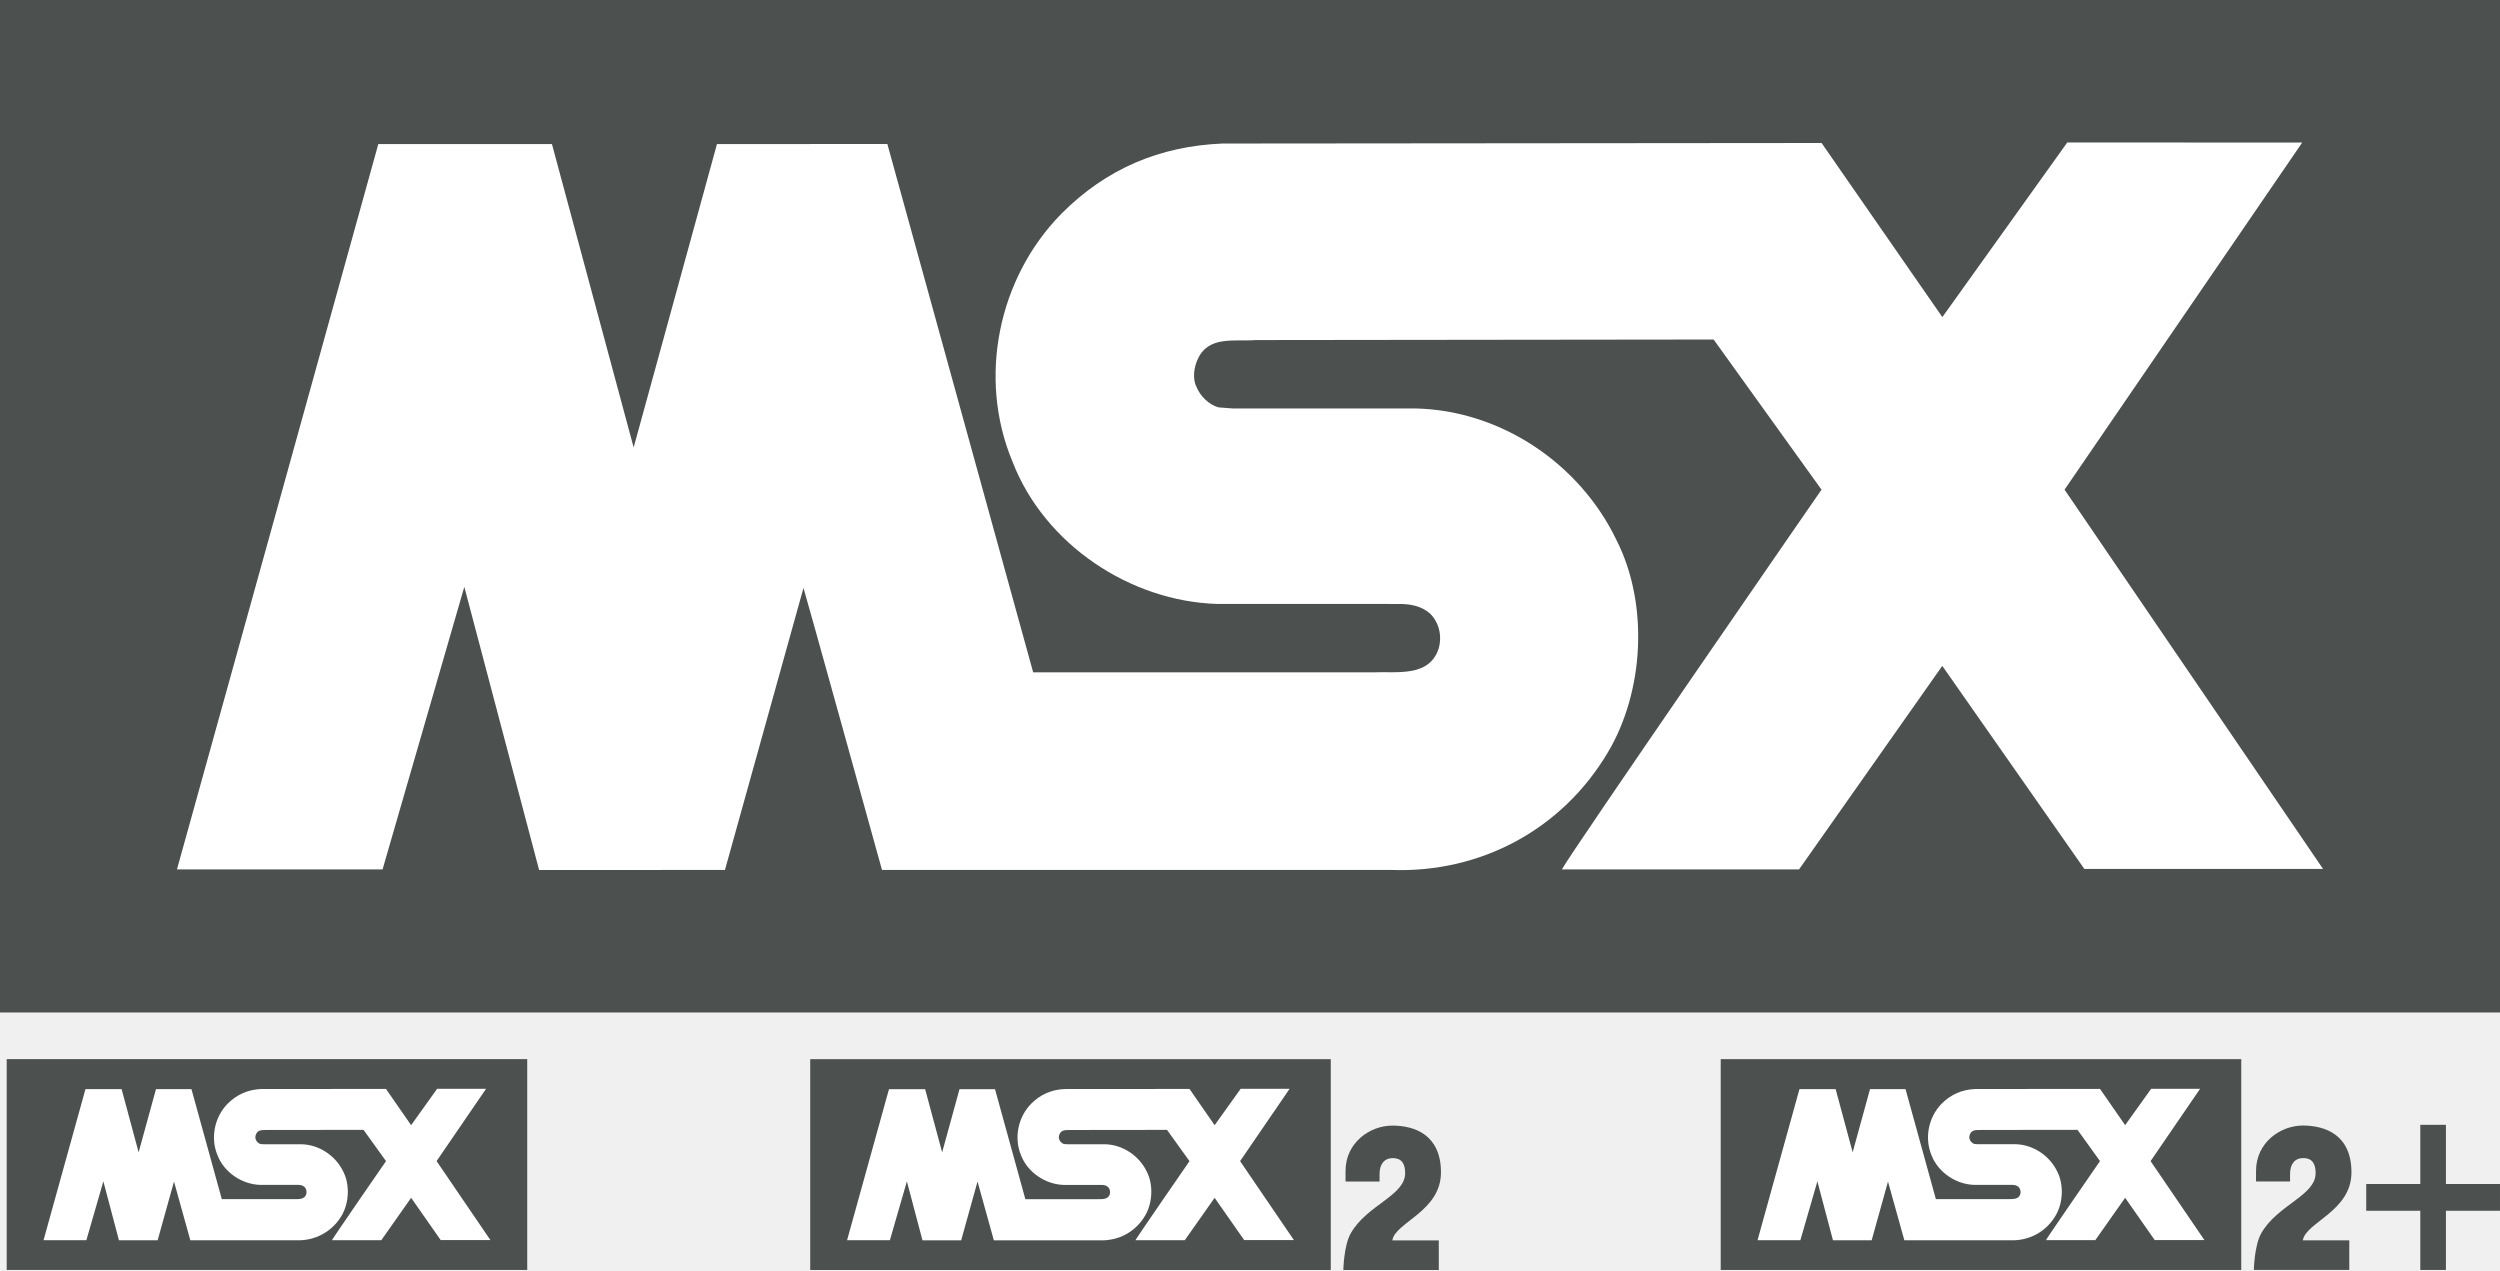
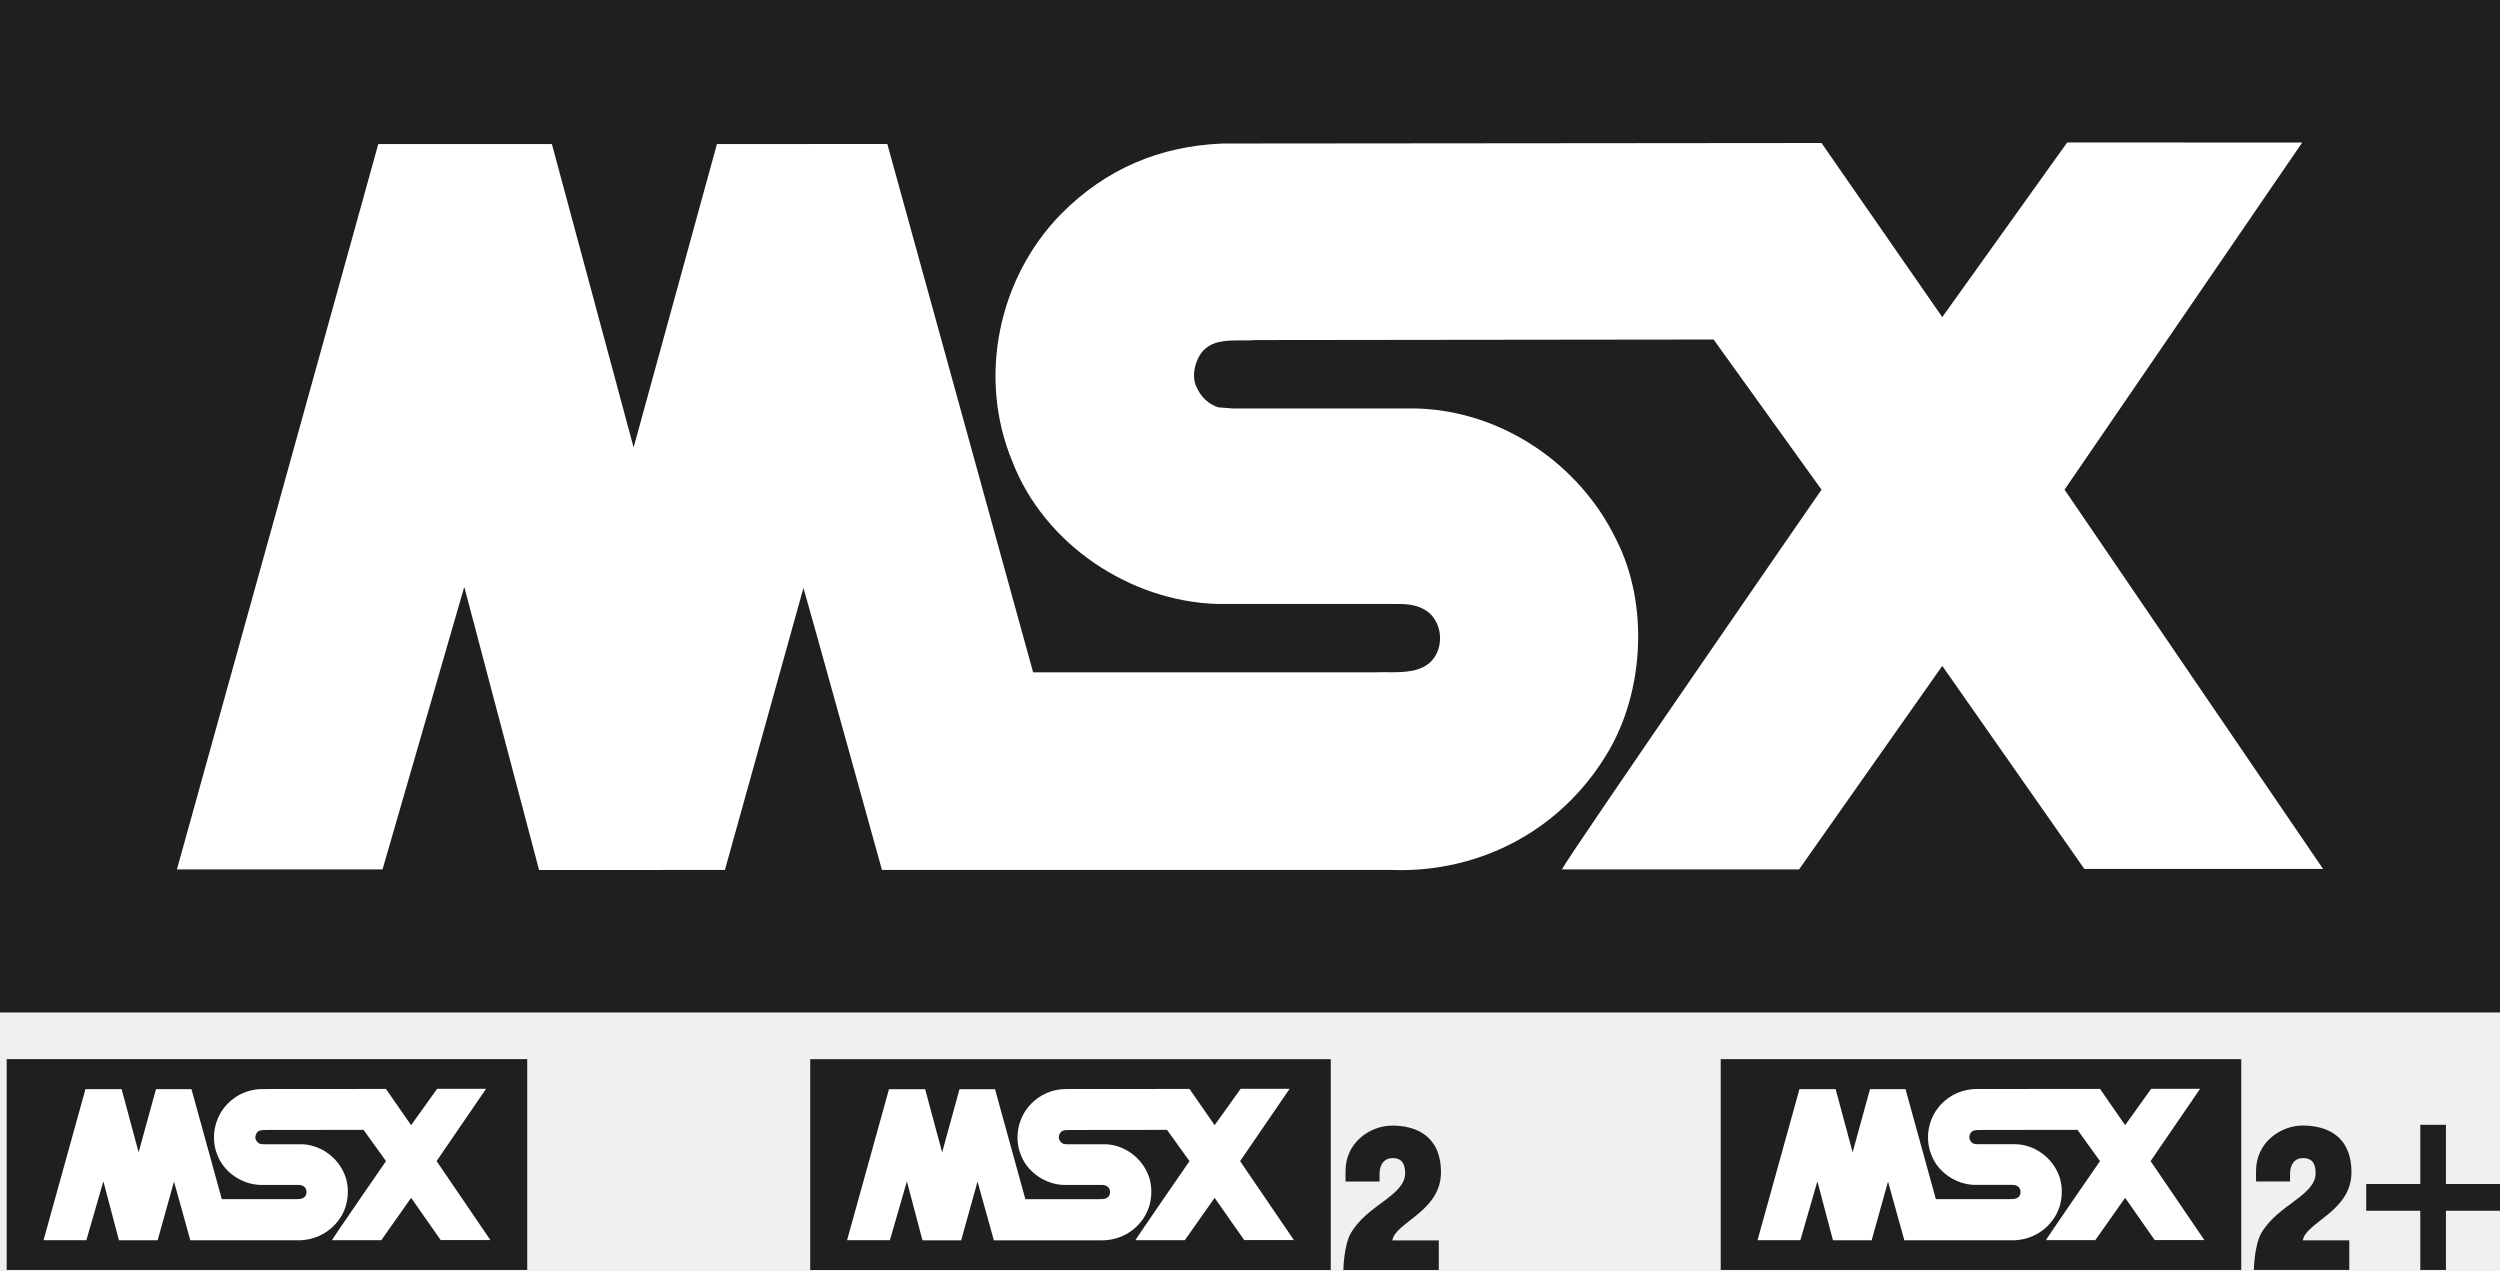
<svg xmlns="http://www.w3.org/2000/svg" xmlns:xlink="http://www.w3.org/1999/xlink" version="1.1" id="svg2" x="0px" y="0px" width="162.992px" height="82.8px" viewBox="0 0 162.992 82.8" enable-background="new 0 0 162.992 82.8" xml:space="preserve">
  <g id="g10" transform="matrix(1.25,0,0,-1.25,0,82.8)">
-     <path id="path12" fill="#4C504E" d="M0,13.432h130.394V66.24H0V13.432z" />
+     <path id="path12" fill="#211E1F" d="M0,13.432h130.394V66.24H0V13.432z" />
    <g id="g14">
      <g>
-         <g>
-           <defs>
-             <rect id="SVGID_1_" x="-36.673" y="-18.63" width="203.74" height="103.5" />
-           </defs>
-           <clipPath id="SVGID_2_">
-             <use xlink:href="#SVGID_1_" overflow="visible" />
-           </clipPath>
-           <g id="g16" clip-path="url(#SVGID_2_)">
-             <g id="g22" transform="translate(120.0776,58.8065)">
-               <path id="path24" fill="#FFFFFF" d="M0.001,0l-12.397-18.106L1.086-37.887h-12.45l-7.409,10.59l-7.47-10.615h-12.369        c0.336,0.698,13.54,19.806,13.54,19.806l-5.627,7.831l-23.875-0.028c-1.113-0.088-2.477,0.25-3.037-1.006        c-0.195-0.416-0.279-1.029-0.054-1.449c0.193-0.473,0.64-0.918,1.14-1.056l0.752-0.057h9.555        c4.428-0.111,8.527-2.867,10.446-6.852c1.701-3.343,1.45-7.912-0.446-11.09c-2.395-4.038-6.658-6.294-11.28-6.128h-26.577        c0,0-4.068,14.683-4.095,14.709l-4.096-14.709l-9.693-0.002l-3.901,14.767l-4.264-14.736h-10.724        c0,0,9.861,35.49,10.502,37.832h9.056l4.262-15.824l4.346,15.824l8.887,0.002l7.605-27.557h17.718        c1.223,0.059,2.923-0.275,3.427,1.227c0.195,0.672,0.029,1.367-0.445,1.84c-0.447,0.39-1.004,0.5-1.587,0.5l-9.527,0.002        c-4.514,0.138-8.998,3.091-10.67,7.435c-1.81,4.348-0.752,9.559,2.563,12.924c2.339,2.346,5.125,3.516,8.386,3.654        l31.257,0.028l6.298-9.081l6.516,9.108L0.001,0z" />
-             </g>
-             <path id="path26" fill="#4C504E" d="M69.409,0h-27.15v10.996h27.15V0z" />
-             <g id="g28" transform="translate(67.2611,9.4477)">
-               <path id="path30" fill="#FFFFFF" d="M0,0.001l-2.581-3.77l2.807-4.119h-2.593l-1.543,2.205l-1.555-2.21h-2.575        C-7.969-7.749-5.22-3.77-5.22-3.77l-1.172,1.631l-4.971-0.006c-0.232-0.018-0.516,0.052-0.632-0.21        c-0.041-0.086-0.059-0.214-0.012-0.301c0.04-0.099,0.134-0.191,0.238-0.22l0.155-0.012h1.991        c0.922-0.023,1.775-0.598,2.175-1.427c0.354-0.695,0.302-1.647-0.094-2.309C-8.039-7.464-8.927-7.935-9.89-7.899h-5.534        c0,0-0.847,3.056-0.852,3.064l-0.853-3.064h-2.018l-0.813,3.073l-0.887-3.068h-2.233c0,0,2.052,7.39,2.186,7.877h1.886        l0.887-3.295l0.905,3.295l1.852,0.001l1.583-5.738h3.689c0.255,0.012,0.609-0.056,0.714,0.255        c0.04,0.141,0.006,0.287-0.093,0.384C-9.565-5.034-9.681-5.01-9.803-5.01h-1.983c-0.94,0.028-1.874,0.645-2.222,1.548        c-0.377,0.905-0.157,1.99,0.534,2.691c0.488,0.489,1.067,0.733,1.746,0.762l6.508,0.005l1.311-1.891l1.357,1.897H0V0.001z" />
-             </g>
-             <g id="g32" transform="translate(72.6221,1.5448)">
-               <path id="path34" fill="#4C504E" d="M0,0c0.133,0.934,2.535,1.506,2.535,3.547c0,1.945-1.353,2.44-2.535,2.44        c-1.181,0-2.442-0.896-2.442-2.364V3.071h1.775v0.4c0,0.505,0.247,0.82,0.686,0.82c0.439,0,0.648-0.258,0.648-0.782        c0-1.183-2.002-1.659-2.841-3.147c-0.359-0.635-0.383-1.907-0.383-1.907h4.978V0H0z" />
-             </g>
-             <path id="path36" fill="#4C504E" d="M27.499,0.003H0.349v10.996h27.15V0.003z" />
-             <g id="g38" transform="translate(25.3512,9.4505)">
-               <path id="path40" fill="#FFFFFF" d="M0,0l-2.58-3.77l2.807-4.12h-2.592l-1.543,2.205l-1.555-2.211h-2.575        c0.07,0.145,2.82,4.125,2.82,4.125l-1.172,1.63l-4.971-0.005c-0.232-0.019-0.516,0.052-0.632-0.211        c-0.041-0.086-0.059-0.214-0.012-0.302c0.041-0.098,0.134-0.191,0.238-0.22l0.156-0.013h1.99        c0.922-0.023,1.775-0.597,2.175-1.427c0.354-0.696,0.302-1.647-0.093-2.309C-8.039-7.464-8.927-7.935-9.89-7.9h-5.534        c0,0-0.848,3.057-0.852,3.063L-17.129-7.9h-2.018l-0.813,3.074l-0.887-3.069h-2.233c0,0,2.053,7.391,2.186,7.877h1.886        l0.887-3.295l0.905,3.295l1.851,0.001l1.583-5.738h3.689C-9.838-5.743-9.484-5.812-9.379-5.5        c0.04,0.141,0.006,0.285-0.093,0.384c-0.093,0.081-0.209,0.105-0.331,0.105h-1.983c-0.94,0.028-1.874,0.644-2.222,1.548        c-0.377,0.905-0.157,1.991,0.534,2.691c0.487,0.487,1.066,0.731,1.745,0.761l6.509,0.005l1.311-1.891L-2.552,0H0z" />
-             </g>
-             <g id="g42" transform="translate(127.5732,3.0895)">
-               <path id="path44" fill="#4C504E" d="M0,0h2.82v1.396H0v3.087h-1.337V1.396h-2.82V0h2.82v-3.087H0V0z" />
-             </g>
-             <path id="path46" fill="#4C504E" d="M116.898,0.002h-27.15v10.996h27.15V0.002z" />
-             <g id="g48" transform="translate(114.75,9.4498)">
-               <path id="path50" fill="#FFFFFF" d="M0,0l-2.581-3.77l2.808-4.119h-2.592l-1.544,2.205l-1.555-2.209h-2.575        C-7.969-7.748-5.22-3.77-5.22-3.77l-1.172,1.631l-4.97-0.006c-0.233-0.017-0.516,0.052-0.633-0.209        c-0.041-0.086-0.059-0.214-0.012-0.302c0.04-0.098,0.134-0.191,0.237-0.22l0.156-0.012h1.991        c0.922-0.023,1.775-0.598,2.175-1.427c0.353-0.696,0.302-1.648-0.094-2.309C-8.039-7.464-8.927-7.935-9.89-7.9h-5.534        c0,0-0.848,3.057-0.853,3.063L-17.129-7.9h-2.018l-0.813,3.074l-0.887-3.068h-2.234c0,0,2.053,7.39,2.186,7.877h1.888        l0.887-3.294l0.905,3.294l1.852,0.002l1.583-5.738h3.689c0.255,0.013,0.609-0.057,0.714,0.255        c0.041,0.139,0.005,0.284-0.093,0.384C-9.564-5.034-9.68-5.01-9.802-5.01h-1.984c-0.941,0.029-1.874,0.645-2.222,1.548        c-0.377,0.905-0.157,1.989,0.534,2.691c0.488,0.489,1.067,0.732,1.747,0.761l6.508,0.006l1.311-1.891L-2.552,0H0z" />
-             </g>
-             <g id="g52" transform="translate(120.111,1.5469)">
-               <path id="path54" fill="#4C504E" d="M0,0c0.133,0.935,2.535,1.506,2.535,3.547c0,1.945-1.353,2.441-2.535,2.441        s-2.442-0.896-2.442-2.364V3.07h1.775v0.4c0,0.505,0.247,0.821,0.686,0.821c0.439,0,0.647-0.259,0.647-0.782        c0-1.183-2.002-1.659-2.839-3.147c-0.359-0.635-0.383-1.907-0.383-1.907h4.978V0H0z" />
-             </g>
+         <defs>
+           <rect id="SVGID_1_" x="-16.299" y="-8.28" width="162.992" height="82.8" />
+         </defs>
+         <clipPath id="SVGID_2_">
+           <use xlink:href="#SVGID_1_" overflow="visible" />
+         </clipPath>
+         <g id="g16" clip-path="url(#SVGID_2_)">
+           <g id="g22" transform="translate(120.0776,58.8065)">
+             <path id="path24" fill="#FFFFFF" d="M0,0l-12.396-18.106L1.087-37.887h-12.451l-7.409,10.59l-7.47-10.615h-12.369       c0.336,0.698,13.54,19.806,13.54,19.806l-5.628,7.831l-23.875-0.028c-1.113-0.088-2.477,0.25-3.037-1.006       c-0.195-0.416-0.279-1.029-0.054-1.449c0.193-0.473,0.64-0.918,1.14-1.056l0.752-0.057h9.555       c4.428-0.111,8.527-2.867,10.446-6.852c1.701-3.343,1.45-7.912-0.446-11.09c-2.394-4.038-6.658-6.294-11.28-6.128h-26.578       c0,0-4.068,14.683-4.095,14.709l-4.096-14.709l-9.693-0.002l-3.901,14.767l-4.264-14.736h-10.724       c0,0,9.861,35.49,10.502,37.832h9.056l4.262-15.824l4.346,15.824l8.887,0.002l7.605-27.557h17.718       c1.223,0.059,2.923-0.275,3.426,1.227c0.195,0.672,0.029,1.367-0.445,1.84c-0.447,0.39-1.004,0.5-1.588,0.5l-9.527,0.002       c-4.514,0.138-8.998,3.091-10.67,7.435c-1.81,4.348-0.752,9.559,2.563,12.924c2.339,2.346,5.125,3.516,8.386,3.654       l31.257,0.028l6.298-9.081l6.515,9.108L0,0z" />
+           </g>
+           <path id="path26" fill="#211E1F" d="M69.409,0h-27.15v10.996h27.15V0z" />
+           <g id="g28" transform="translate(67.2611,9.4477)">
+             <path id="path30" fill="#FFFFFF" d="M0,0.001l-2.581-3.77l2.807-4.119h-2.592l-1.543,2.205l-1.555-2.21h-2.575       C-7.969-7.749-5.22-3.77-5.22-3.77l-1.172,1.631l-4.971-0.006c-0.232-0.018-0.516,0.052-0.632-0.21       c-0.041-0.086-0.059-0.214-0.012-0.301c0.04-0.099,0.134-0.191,0.238-0.22l0.155-0.012h1.991       c0.922-0.023,1.775-0.598,2.175-1.427c0.354-0.695,0.302-1.647-0.094-2.309C-8.039-7.464-8.927-7.935-9.89-7.899h-5.534       c0,0-0.847,3.056-0.852,3.063l-0.853-3.063h-2.018l-0.813,3.073l-0.887-3.068h-2.233c0,0,2.052,7.39,2.186,7.877h1.886       l0.887-3.295l0.905,3.295l1.852,0.001l1.583-5.738h3.689c0.255,0.012,0.609-0.056,0.714,0.255       c0.04,0.141,0.006,0.286-0.093,0.384C-9.565-5.034-9.681-5.01-9.803-5.01h-1.983c-0.94,0.028-1.874,0.644-2.222,1.548       c-0.377,0.905-0.157,1.99,0.534,2.691c0.488,0.489,1.067,0.732,1.746,0.762l6.508,0.005l1.311-1.891l1.357,1.897H0z" />
+           </g>
+           <g id="g32" transform="translate(72.6221,1.5448)">
+             <path id="path34" fill="#211E1F" d="M0,0c0.133,0.934,2.535,1.506,2.535,3.547c0,1.945-1.353,2.44-2.535,2.44       s-2.442-0.896-2.442-2.364V3.071h1.775v0.4c0,0.505,0.247,0.82,0.686,0.82c0.439,0,0.648-0.258,0.648-0.782       c0-1.183-2.002-1.659-2.841-3.147c-0.359-0.635-0.382-1.907-0.382-1.907h4.978V0H0z" />
+           </g>
+           <path id="path36" fill="#211E1F" d="M27.499,0.003H0.349v10.996h27.15V0.003z" />
+           <g id="g38" transform="translate(25.3512,9.4505)">
+             <path id="path40" fill="#FFFFFF" d="M0,0l-2.58-3.77l2.807-4.12h-2.592l-1.543,2.205l-1.555-2.211h-2.575       c0.07,0.145,2.82,4.125,2.82,4.125l-1.172,1.63l-4.971-0.005c-0.232-0.019-0.516,0.052-0.632-0.211       c-0.041-0.086-0.059-0.214-0.012-0.301c0.041-0.099,0.134-0.191,0.238-0.22l0.156-0.013h1.99       c0.922-0.023,1.775-0.597,2.175-1.427c0.354-0.696,0.302-1.647-0.093-2.309C-8.039-7.464-8.927-7.935-9.89-7.9h-5.534       c0,0-0.848,3.057-0.852,3.063L-17.129-7.9h-2.018l-0.813,3.074l-0.887-3.069h-2.233c0,0,2.053,7.391,2.186,7.877h1.886       l0.887-3.295l0.905,3.295l1.851,0.001l1.583-5.738h3.689c0.255,0.012,0.609-0.057,0.714,0.255       c0.04,0.141,0.006,0.285-0.093,0.384c-0.093,0.081-0.209,0.104-0.331,0.104h-1.983c-0.94,0.029-1.874,0.644-2.222,1.548       c-0.377,0.905-0.157,1.991,0.534,2.691c0.487,0.488,1.066,0.732,1.745,0.761l6.509,0.005l1.311-1.891L-2.552,0H0z" />
+           </g>
+           <g id="g42" transform="translate(127.5732,3.0895)">
+             <path id="path44" fill="#211E1F" d="M0,0h2.821v1.396H0v3.087h-1.337V1.396h-2.821V0h2.821v-3.087H0V0z" />
+           </g>
+           <path id="path46" fill="#211E1F" d="M116.898,0.002h-27.15v10.996h27.15V0.002z" />
+           <g id="g48" transform="translate(114.75,9.4498)">
+             <path id="path50" fill="#FFFFFF" d="M0,0l-2.581-3.77l2.807-4.119h-2.592l-1.543,2.205l-1.555-2.209h-2.575       C-7.969-7.748-5.22-3.77-5.22-3.77l-1.172,1.631l-4.971-0.006c-0.232-0.017-0.516,0.052-0.632-0.209       c-0.041-0.086-0.059-0.214-0.012-0.302c0.04-0.098,0.134-0.191,0.237-0.22l0.156-0.012h1.99       c0.922-0.023,1.775-0.598,2.175-1.427c0.354-0.696,0.302-1.648-0.093-2.309C-8.039-7.464-8.927-7.935-9.89-7.9h-5.534       c0,0-0.847,3.057-0.852,3.063L-17.129-7.9h-2.018l-0.813,3.074l-0.887-3.068h-2.234c0,0,2.053,7.39,2.186,7.877h1.887       l0.887-3.294l0.905,3.294l1.852,0.002l1.583-5.738h3.689c0.255,0.012,0.609-0.057,0.714,0.255       c0.04,0.139,0.005,0.284-0.093,0.384c-0.093,0.08-0.209,0.104-0.331,0.104h-1.983c-0.941,0.029-1.874,0.644-2.222,1.548       c-0.377,0.905-0.157,1.989,0.534,2.691c0.487,0.489,1.067,0.732,1.746,0.761l6.508,0.006l1.311-1.891L-2.552,0H0z" />
+           </g>
+           <g id="g52" transform="translate(120.111,1.5469)">
+             <path id="path54" fill="#211E1F" d="M0,0c0.133,0.935,2.535,1.506,2.535,3.547c0,1.945-1.353,2.441-2.535,2.441       s-2.442-0.896-2.442-2.364V3.07h1.775v0.4c0,0.505,0.247,0.821,0.686,0.821c0.439,0,0.647-0.259,0.647-0.782       c0-1.183-2.002-1.659-2.84-3.147c-0.359-0.635-0.382-1.907-0.382-1.907h4.978V0H0z" />
          </g>
        </g>
      </g>
    </g>
  </g>
</svg>
